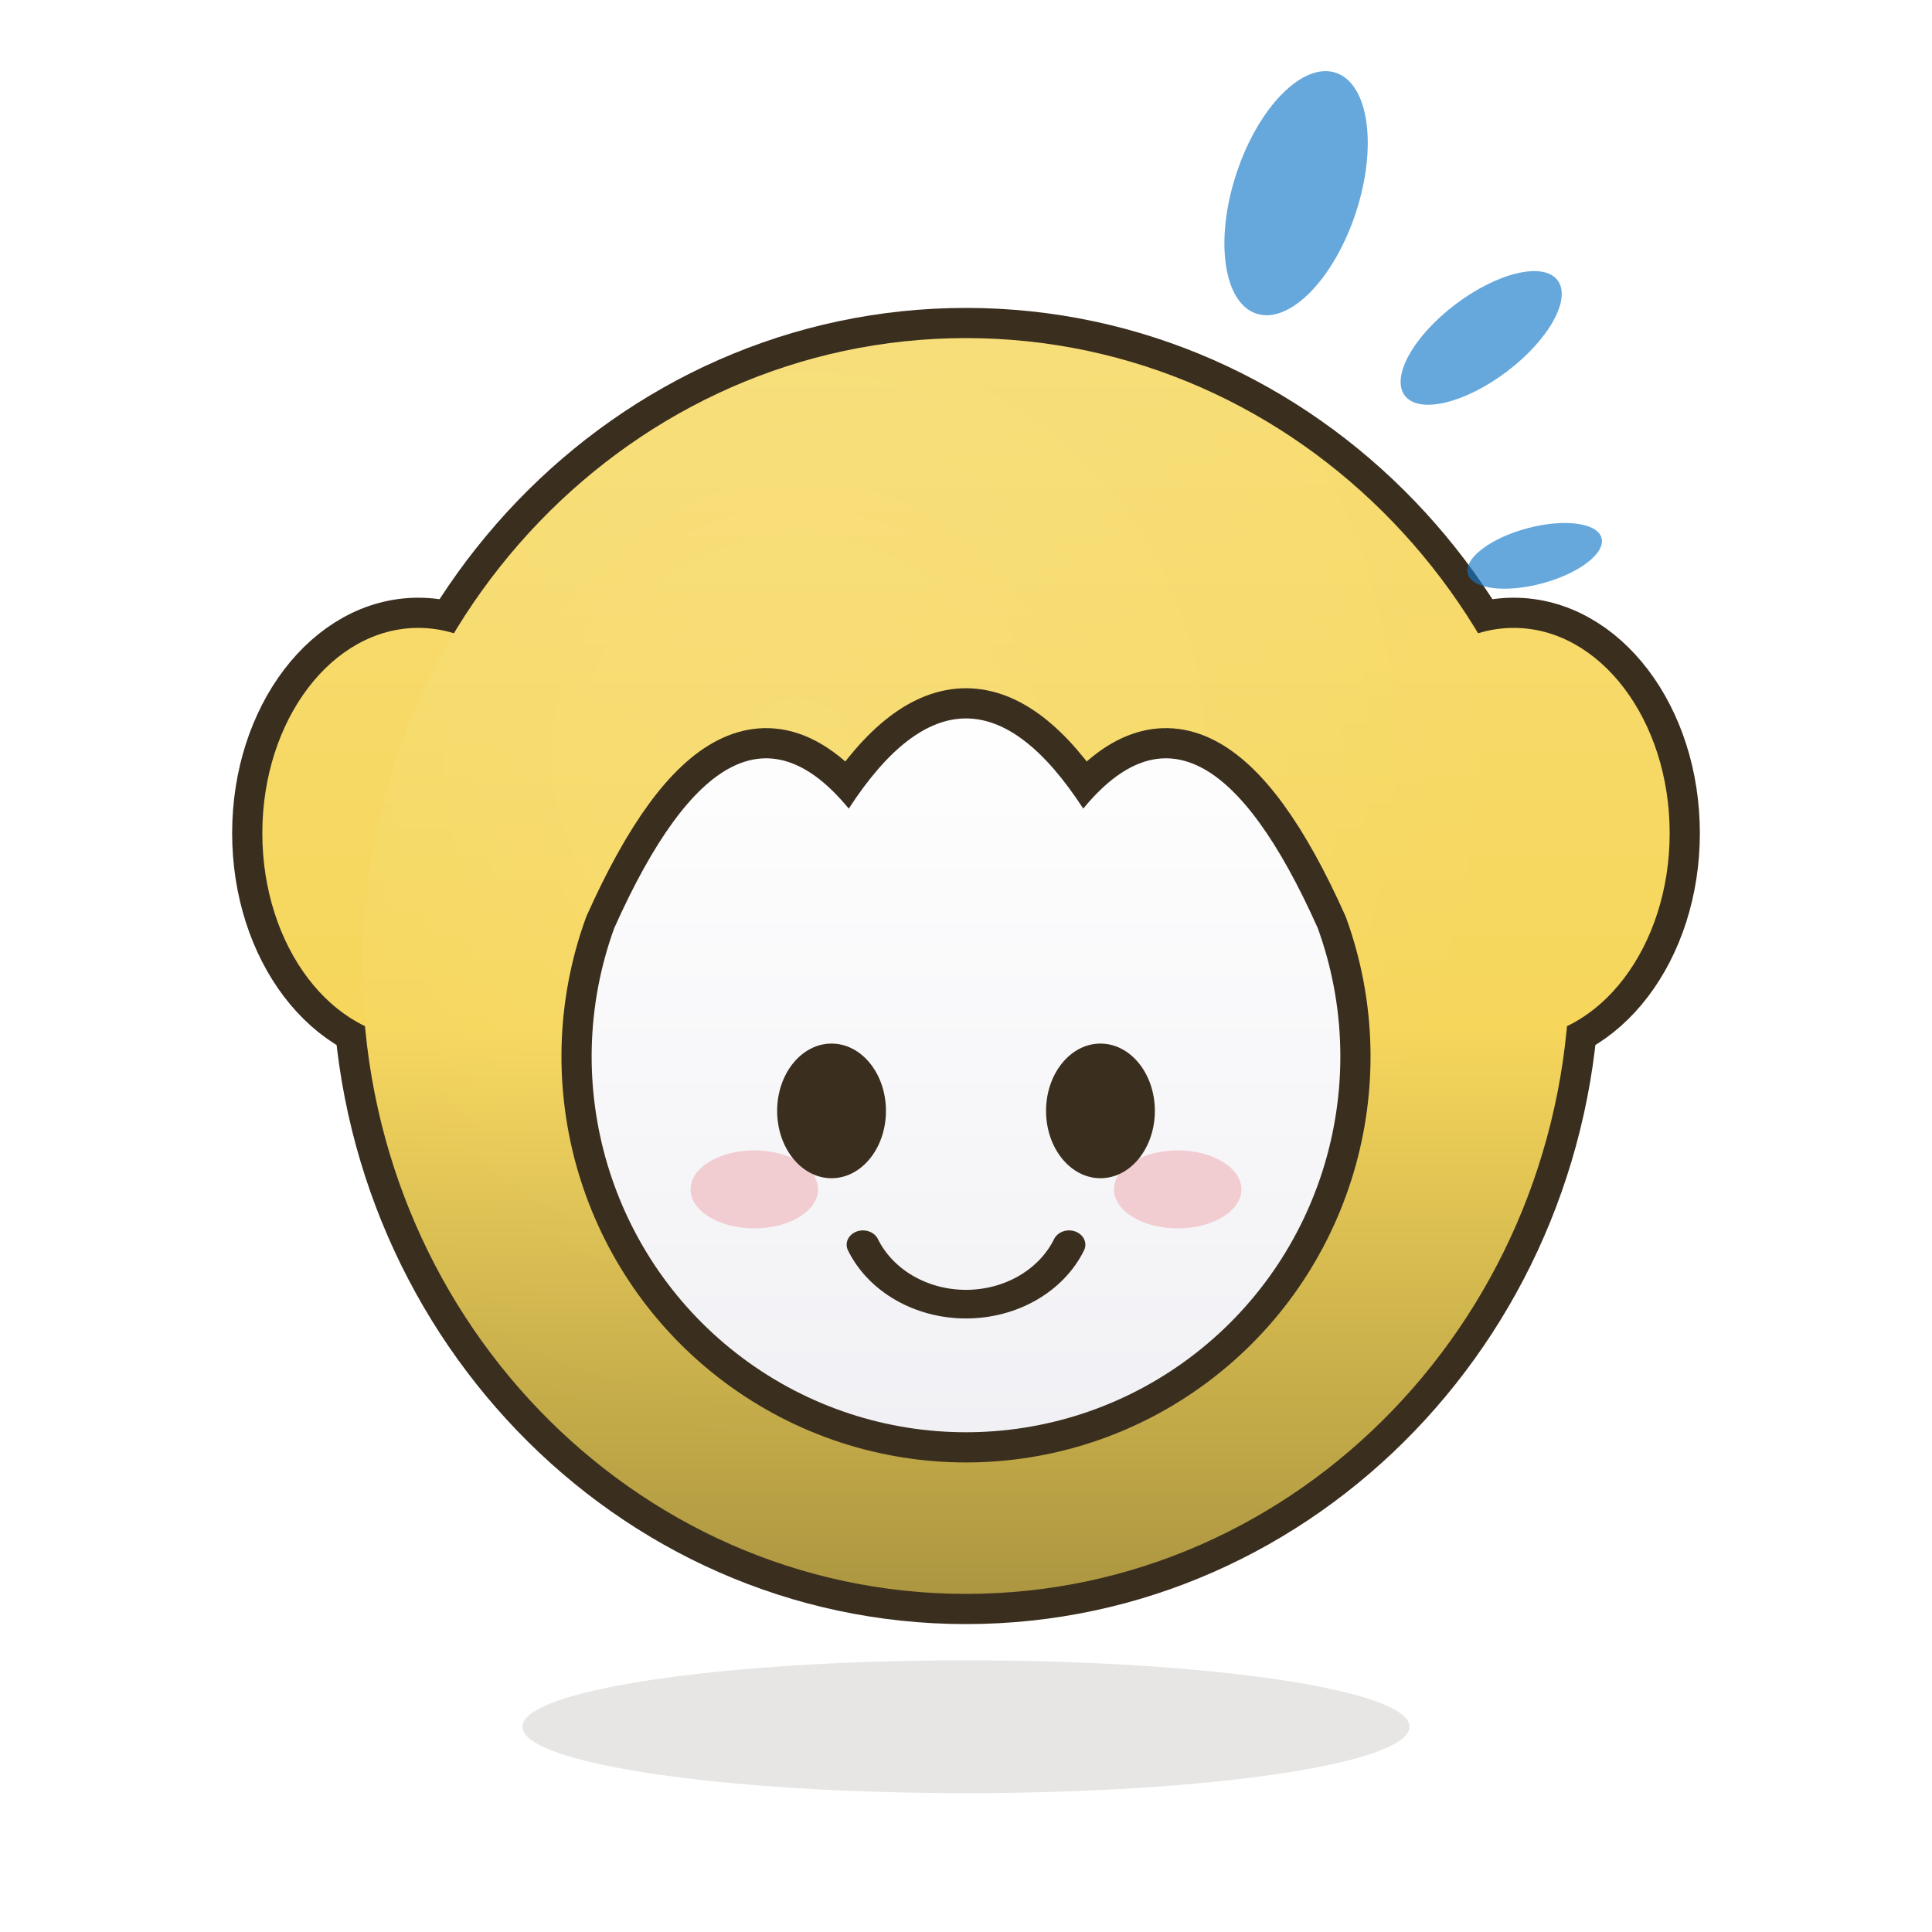
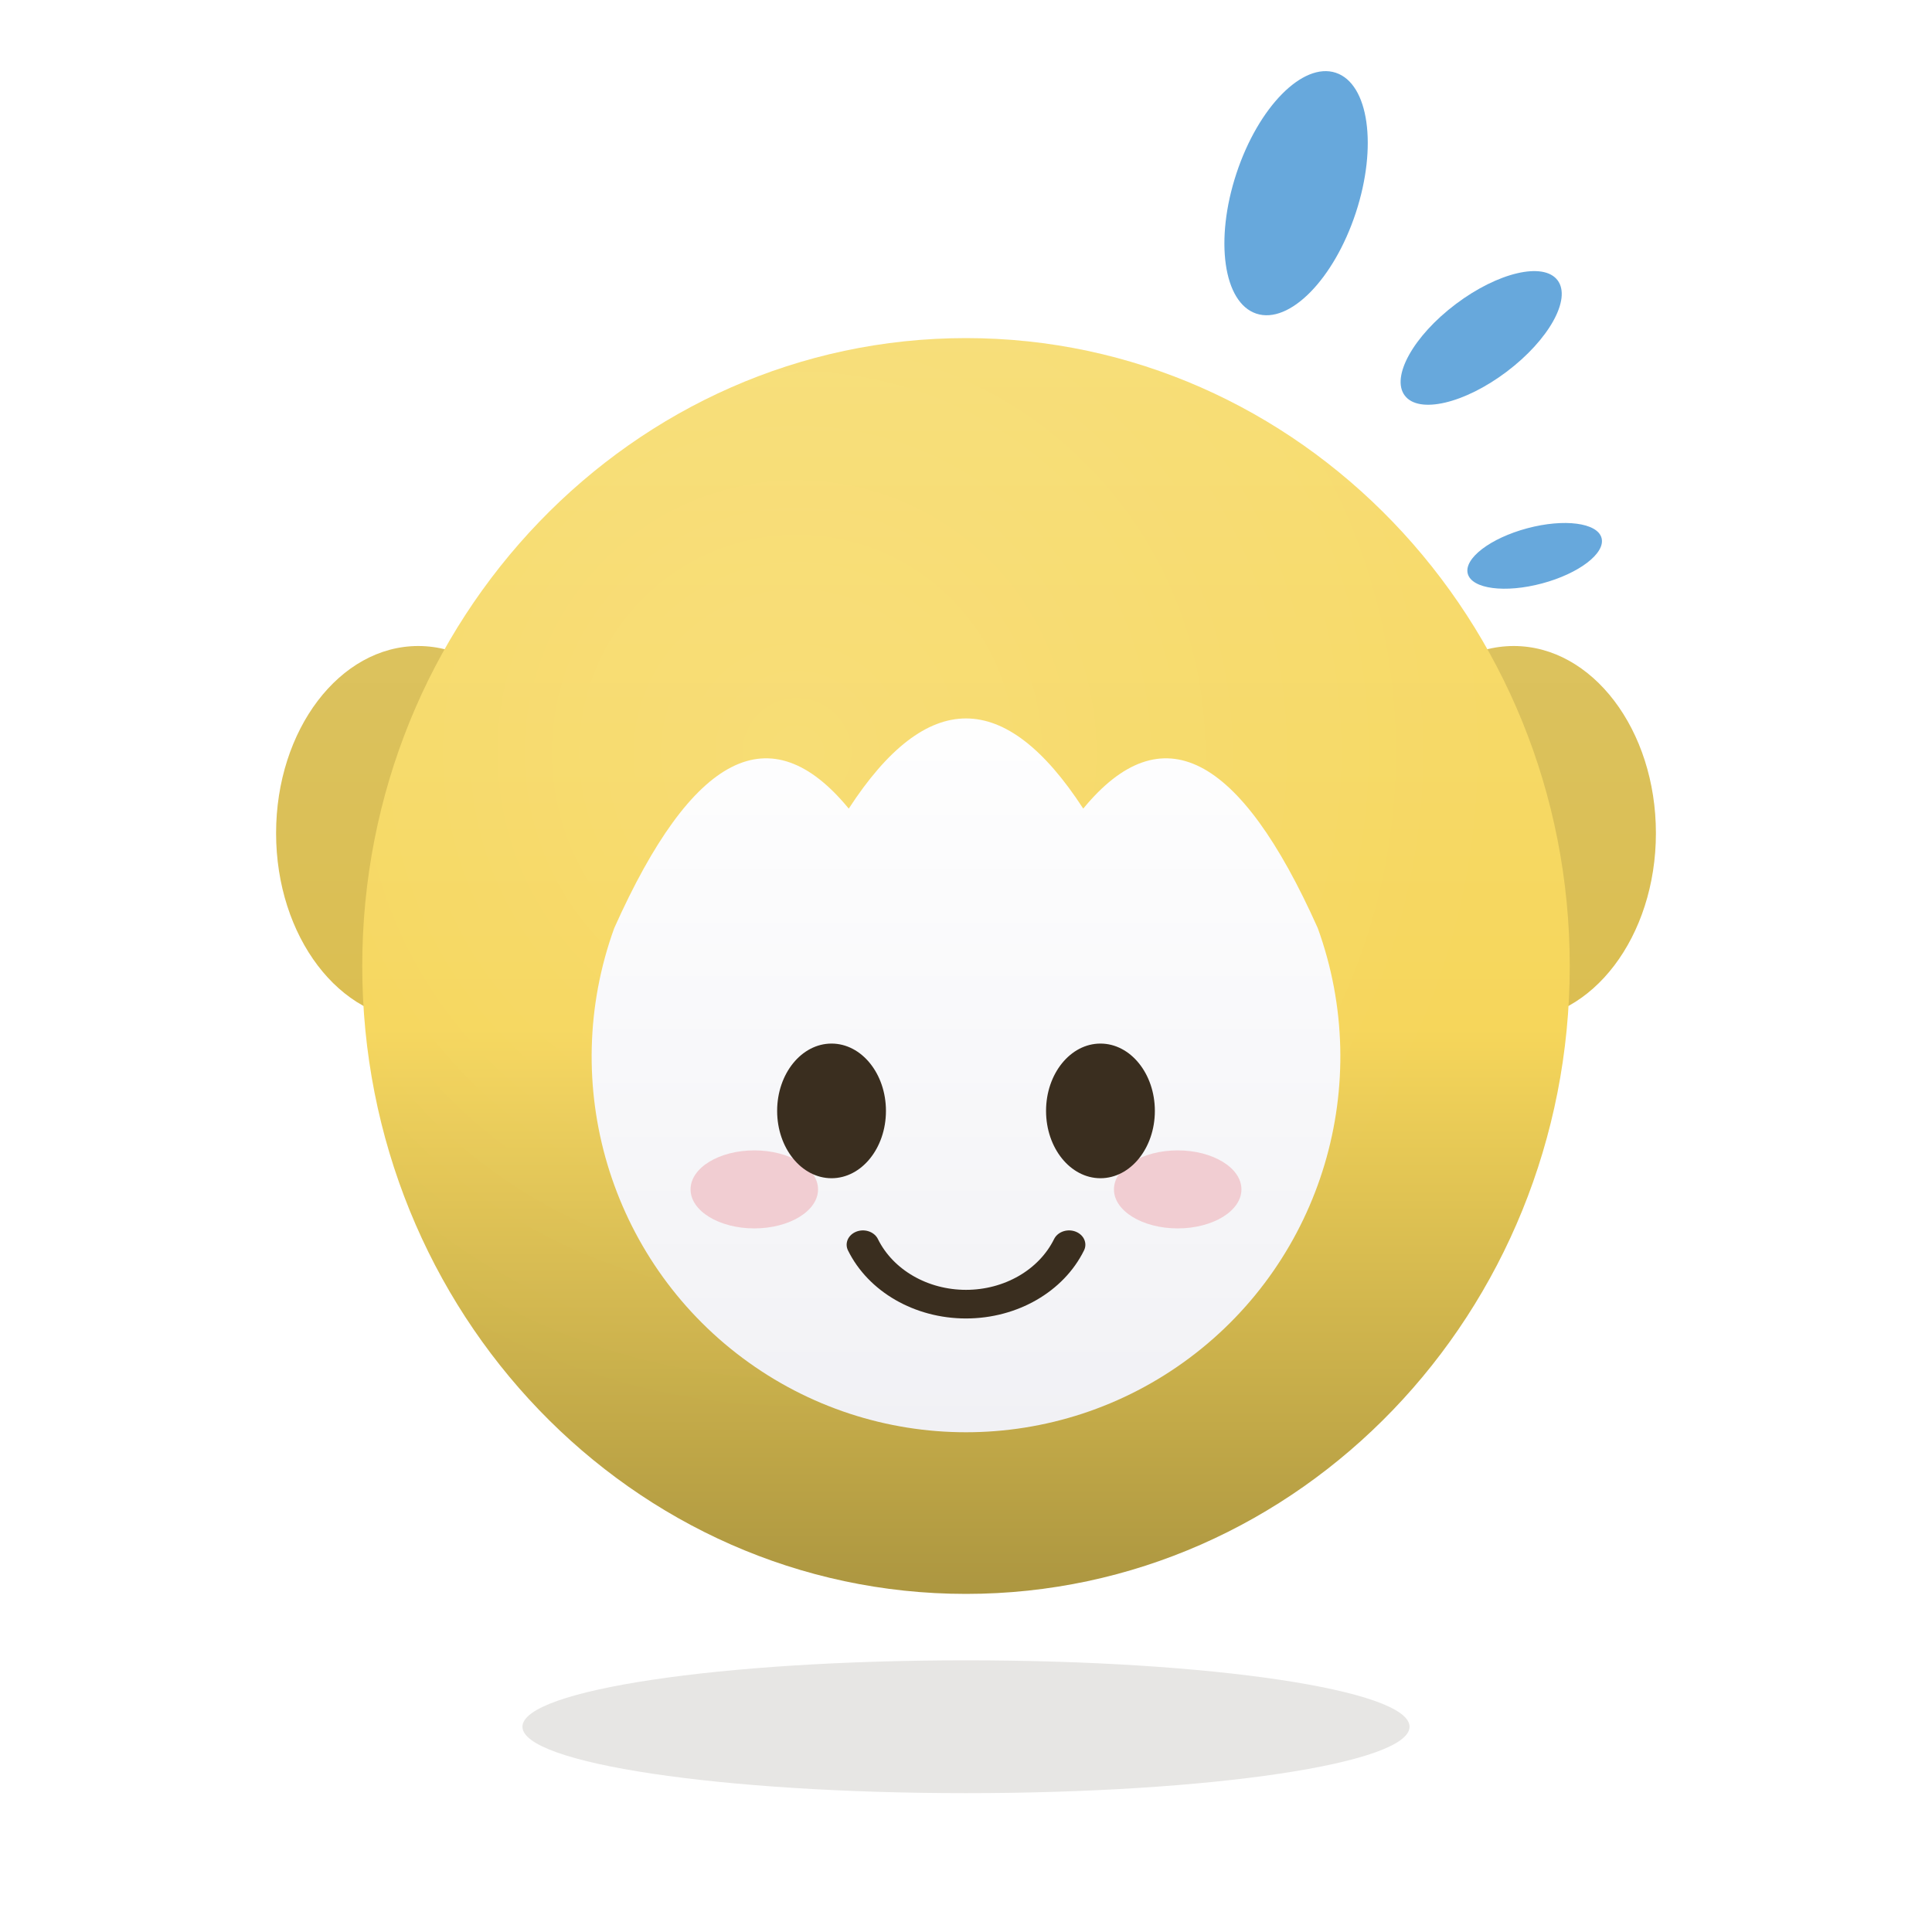
<svg xmlns="http://www.w3.org/2000/svg" width="320" height="320" viewBox="0 0 320 320">
  <defs>
    <linearGradient id="bg0" gradientUnits="userSpaceOnUse" x1="0" y1="-104" x2="0" y2="104">
+       <stop offset="0" stop-color="#dcc568" />
+       <stop offset="0.55" stop-color="#dbbe51" />
+       <stop offset="1" stop-color="#998639" />
+     </linearGradient>
+     <linearGradient id="bg1" gradientUnits="userSpaceOnUse" x1="0" y1="-104" x2="0" y2="104">
      <stop offset="0" stop-color="#f7dd75" />
      <stop offset="0.55" stop-color="#F6D65B" />
      <stop offset="1" stop-color="#ac9640" />
    </linearGradient>
-     <radialGradient id="bg1" gradientUnits="userSpaceOnUse" cx="-28" cy="-35.36" r="115" fx="-28" fy="-35.36">
+     <radialGradient id="bg2" gradientUnits="userSpaceOnUse" cx="-28" cy="-35.36" r="115" fx="-28" fy="-35.36">
      <stop offset="0" stop-color="#FFFFFF" />
      <stop offset="1" stop-color="rgba(255,255,255,0)" />
    </radialGradient>
-     <linearGradient id="bg2" gradientUnits="userSpaceOnUse" x1="0" y1="-47.226" x2="0" y2="77.226">
+     <linearGradient id="bg3" gradientUnits="userSpaceOnUse" x1="0" y1="-47.226" x2="0" y2="77.226">
      <stop offset="0" stop-color="#FFFFFF" />
      <stop offset="1" stop-color="#F1F1F5" />
    </linearGradient>
    <clipPath id="bc1">
      <path d="M58.261 -6.283C67.63 19.552 58.996 48.496 37.024 64.913C15.051 81.331 -15.051 81.331 -37.024 64.913C-58.996 48.496 -67.63 19.552 -58.261 -6.283Q-38.841 -49.701 -19.42 -26.069Q0 -55.938 19.42 -26.069Q38.841 -49.701 58.261 -6.283Z" transform="matrix(1 0 0 1 160 160)" />
    </clipPath>
  </defs>
  <path d="M73.467 126C73.467 132.075 40.575 137 0 137C-40.575 137 -73.467 132.075 -73.467 126C-73.467 119.925 -40.575 115 0 115C40.575 115 73.467 119.925 73.467 126" fill="rgba(58,46,31,0.14)" fill-opacity="0.857" transform="matrix(1 0 0 1 160 160)" />
-   <path d="M-64.893 -22C-64.893 -3.222 -76.457 12 -90.721 12C-104.986 12 -116.55 -3.222 -116.55 -22C-116.55 -40.778 -104.986 -56 -90.721 -56C-76.457 -56 -64.893 -40.778 -64.893 -22" fill="none" stroke="#3A2E1F" stroke-width="10" stroke-linecap="round" stroke-linejoin="round" transform="matrix(1 0 0 1 160 160)" />
-   <path d="M116.55 -22C116.55 -3.222 104.986 12 90.721 12C76.457 12 64.893 -3.222 64.893 -22C64.893 -40.778 76.457 -56 90.721 -56C104.986 -56 116.55 -40.778 116.55 -22" fill="none" stroke="#3A2E1F" stroke-width="10" stroke-linecap="round" stroke-linejoin="round" transform="matrix(1 0 0 1 160 160)" />
-   <path d="M100 0C100 57.438 55.228 104 0 104C-55.228 104 -100 57.438 -100 0C-100 -57.438 -55.228 -104 0 -104C55.228 -104 100 -57.438 100 0" fill="none" stroke="#3A2E1F" stroke-width="10" stroke-linecap="round" stroke-linejoin="round" transform="matrix(1 0 0 1 160 160)" />
-   <path d="M-64.893 -22C-64.893 -3.222 -76.457 12 -90.721 12C-104.986 12 -116.55 -3.222 -116.55 -22C-116.55 -40.778 -104.986 -56 -90.721 -56C-76.457 -56 -64.893 -40.778 -64.893 -22" fill="url(#bg0)" transform="matrix(1 0 0 1 160 160)" />
-   <path d="M116.55 -22C116.55 -3.222 104.986 12 90.721 12C76.457 12 64.893 -3.222 64.893 -22C64.893 -40.778 76.457 -56 90.721 -56C104.986 -56 116.55 -40.778 116.55 -22" fill="url(#bg0)" transform="matrix(1 0 0 1 160 160)" />
-   <path d="M100 0C100 57.438 55.228 104 0 104C-55.228 104 -100 57.438 -100 0C-100 -57.438 -55.228 -104 0 -104C55.228 -104 100 -57.438 100 0" fill="url(#bg0)" transform="matrix(1 0 0 1 160 160)" />
-   <path d="M100 0C100 57.438 55.228 104 0 104C-55.228 104 -100 57.438 -100 0C-100 -57.438 -55.228 -104 0 -104C55.228 -104 100 -57.438 100 0" fill="url(#bg1)" fill-opacity="0.1" transform="matrix(1 0 0 1 160 160)" />
-   <path d="M58.261 -6.283C67.63 19.552 58.996 48.496 37.024 64.913C15.051 81.331 -15.051 81.331 -37.024 64.913C-58.996 48.496 -67.63 19.552 -58.261 -6.283Q-38.841 -49.701 -19.42 -26.069Q0 -55.938 19.42 -26.069Q38.841 -49.701 58.261 -6.283Z" fill="none" stroke="#3A2E1F" stroke-width="10" stroke-linecap="round" stroke-linejoin="round" transform="matrix(1 0 0 1 160 160)" />
-   <path d="M58.261 -6.283C67.63 19.552 58.996 48.496 37.024 64.913C15.051 81.331 -15.051 81.331 -37.024 64.913C-58.996 48.496 -67.63 19.552 -58.261 -6.283Q-38.841 -49.701 -19.42 -26.069Q0 -55.938 19.42 -26.069Q38.841 -49.701 58.261 -6.283Z" fill="url(#bg2)" transform="matrix(1 0 0 1 160 160)" />
+   <path d="M-67.172 -22C-67.172 -4.879 -77.715 9 -90.721 9C-103.728 9 -114.271 -4.879 -114.271 -22C-114.271 -39.121 -103.728 -53 -90.721 -53C-77.715 -53 -67.172 -39.121 -67.172 -22" fill="url(#bg0)" transform="matrix(1 0 0 1 160 160)" />
+   <path d="M114.271 -22C114.271 -4.879 103.728 9 90.721 9C77.715 9 67.172 -4.879 67.172 -22C67.172 -39.121 77.715 -53 90.721 -53C103.728 -53 114.271 -39.121 114.271 -22" fill="url(#bg0)" transform="matrix(1 0 0 1 160 160)" />
+   <path d="M100 0C100 57.438 55.228 104 0 104C-55.228 104 -100 57.438 -100 0C-100 -57.438 -55.228 -104 0 -104C55.228 -104 100 -57.438 100 0" fill="url(#bg1)" transform="matrix(1 0 0 1 160 160)" />
+   <path d="M100 0C100 57.438 55.228 104 0 104C-55.228 104 -100 57.438 -100 0C-100 -57.438 -55.228 -104 0 -104C55.228 -104 100 -57.438 100 0" fill="url(#bg2)" fill-opacity="0.1" transform="matrix(1 0 0 1 160 160)" />
+   <path d="M58.261 -6.283C67.63 19.552 58.996 48.496 37.024 64.913C15.051 81.331 -15.051 81.331 -37.024 64.913C-58.996 48.496 -67.63 19.552 -58.261 -6.283Q-38.841 -49.701 -19.42 -26.069Q0 -55.938 19.42 -26.069Q38.841 -49.701 58.261 -6.283Z" fill="url(#bg3)" transform="matrix(1 0 0 1 160 160)" />
  <path d="M11.5 0C11.5 3.866 6.351 7 0 7C-6.351 7 -11.5 3.866 -11.5 0C-11.5 -3.866 -6.351 -7 0 -7C6.351 -7 11.5 -3.866 11.5 0" fill="rgba(235,140,150,0.55)" fill-opacity="0.7" transform="matrix(0.918 0 0 0.923 124.936 197)" />
  <path d="M11.5 0C11.5 3.866 6.351 7 0 7C-6.351 7 -11.5 3.866 -11.5 0C-11.5 -3.866 -6.351 -7 0 -7C6.351 -7 11.5 -3.866 11.5 0" fill="rgba(235,140,150,0.55)" fill-opacity="0.7" transform="matrix(0.918 0 0 0.923 195.064 197)" />
  <g clip-path="url(#bc1)">
    <path d="M9.28 0C9.28 6.362 5.125 11.52 0 11.52C-5.125 11.52 -9.28 6.362 -9.28 0C-9.28 -6.362 -5.125 -11.52 0 -11.52C5.125 -11.52 9.28 -6.362 9.28 0" fill="#3A2E1F" transform="matrix(0.971 0 0 0.968 137.73 184)" />
    <path d="M9.28 0C9.28 6.362 5.125 11.52 0 11.52C-5.125 11.52 -9.28 6.362 -9.28 0C-9.28 -6.362 -5.125 -11.52 0 -11.52C5.125 -11.52 9.28 -6.362 9.28 0" fill="#3A2E1F" transform="matrix(0.971 0 0 0.968 182.27 184)" />
    <path d="M17.07 0.187C14.125 6.994 7.417 11.4 0 11.4C-7.417 11.4 -14.125 6.994 -17.07 0.187" fill="none" stroke="#3A2E1F" stroke-width="5.4" stroke-linecap="round" stroke-linejoin="round" transform="matrix(1 0 0 0.878 160 206)" />
  </g>
  <path d="M10.407 0C10.407 11.598 5.748 21 0 21C-5.748 21 -10.407 11.598 -10.407 0C-10.407 -11.598 -5.748 -21 0 -21C5.748 -21 10.407 -11.598 10.407 0" fill="#1478C9" fill-opacity="0.644" transform="matrix(0.95 0.313 -0.313 0.95 214.672 32)" />
  <path d="M7.013 0C7.013 8.759 3.873 15.859 0 15.859C-3.873 15.859 -7.013 8.759 -7.013 0C-7.013 -8.759 -3.873 -15.859 0 -15.859C3.873 -15.859 7.013 -8.759 7.013 0" fill="#1478C9" fill-opacity="0.644" transform="matrix(0.602 0.798 -0.798 0.602 245.33 55.971)" />
  <path d="M4.73 0C4.73 6.334 2.612 11.469 0 11.469C-2.612 11.469 -4.73 6.334 -4.73 0C-4.73 -6.334 -2.612 -11.469 0 -11.469C2.612 -11.469 4.73 -6.334 4.73 0" fill="#1478C9" fill-opacity="0.644" transform="matrix(0.258 0.966 -0.966 0.258 254.188 92.067)" />
</svg>
